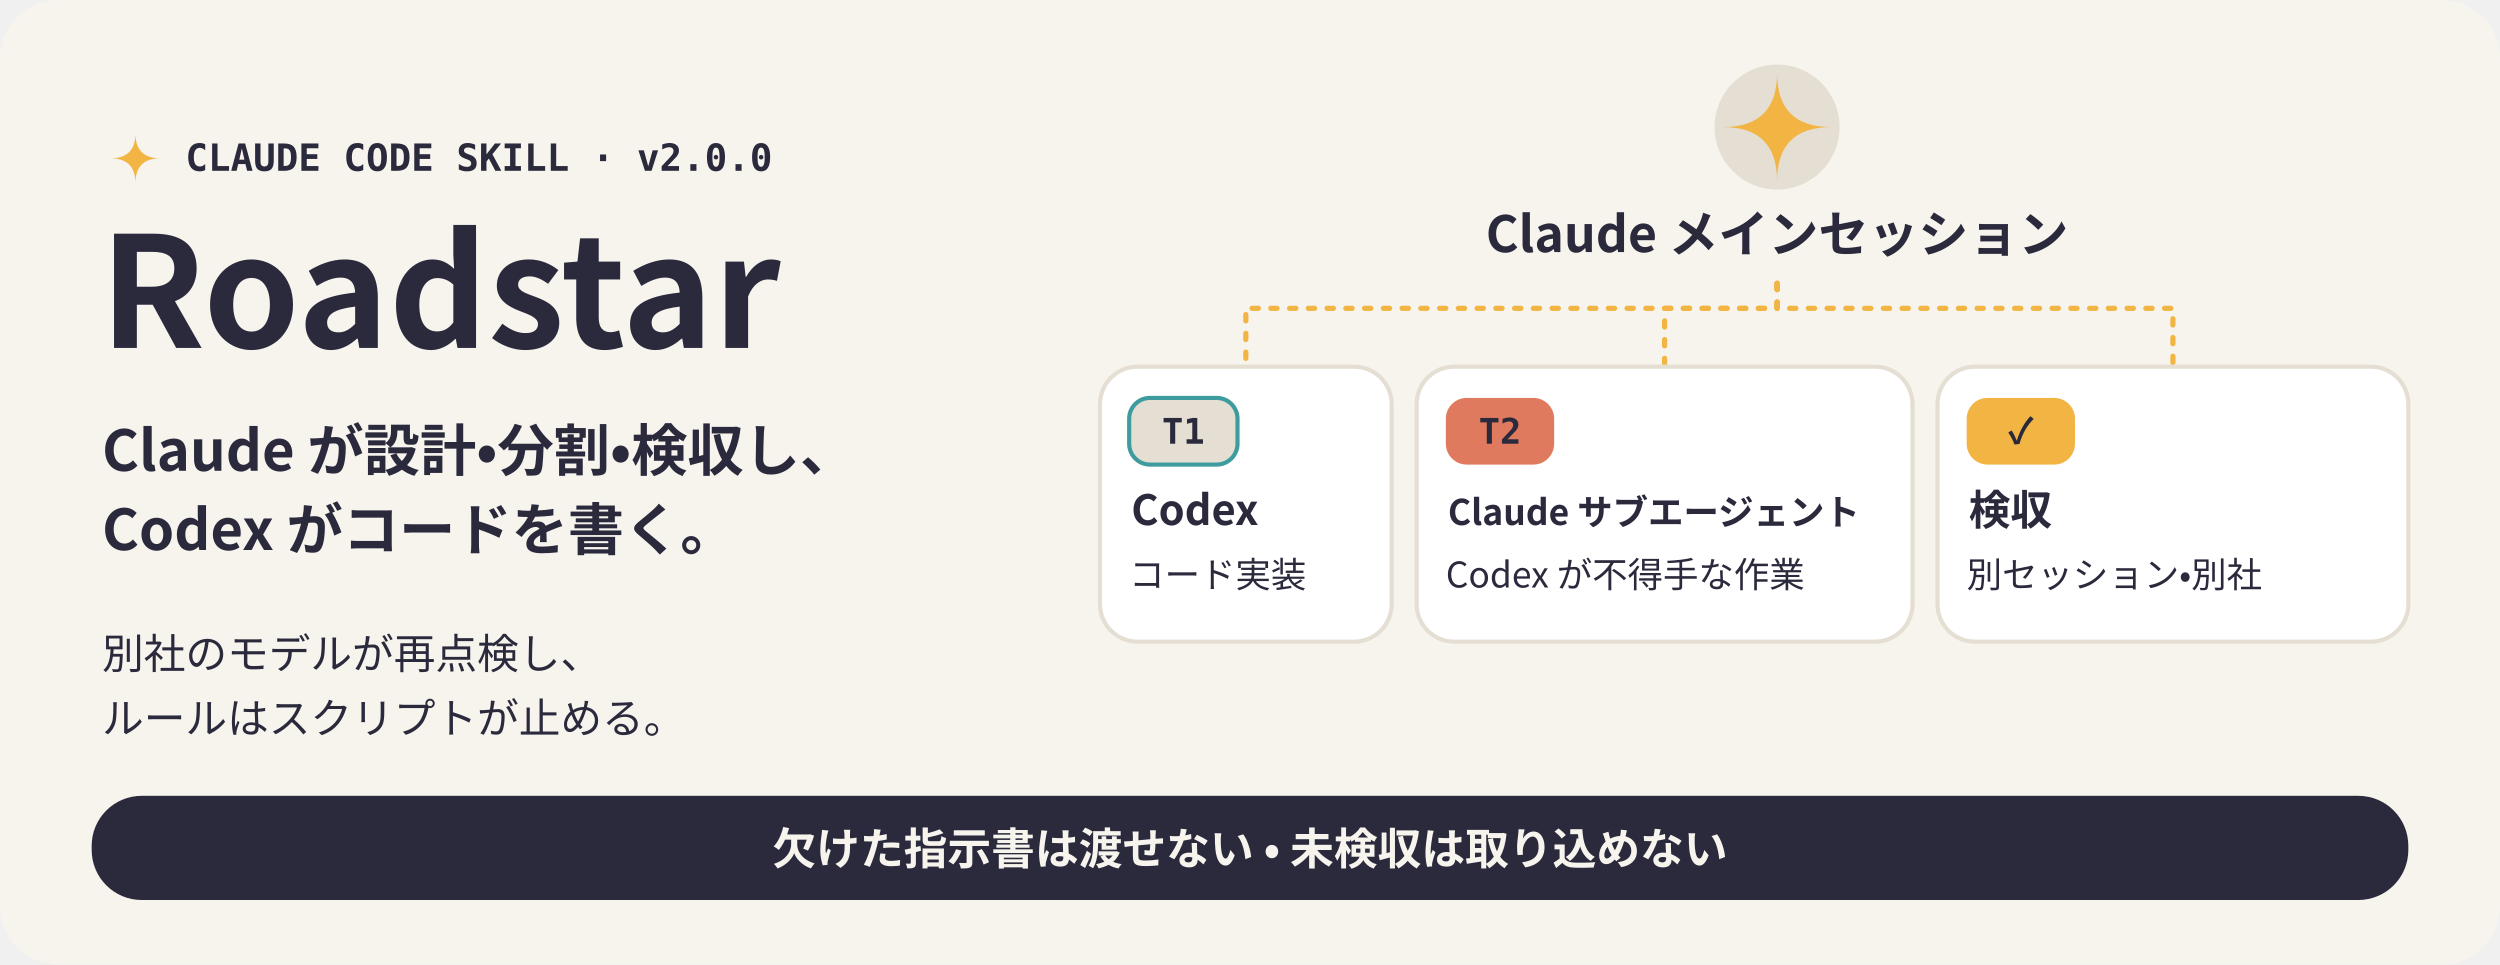
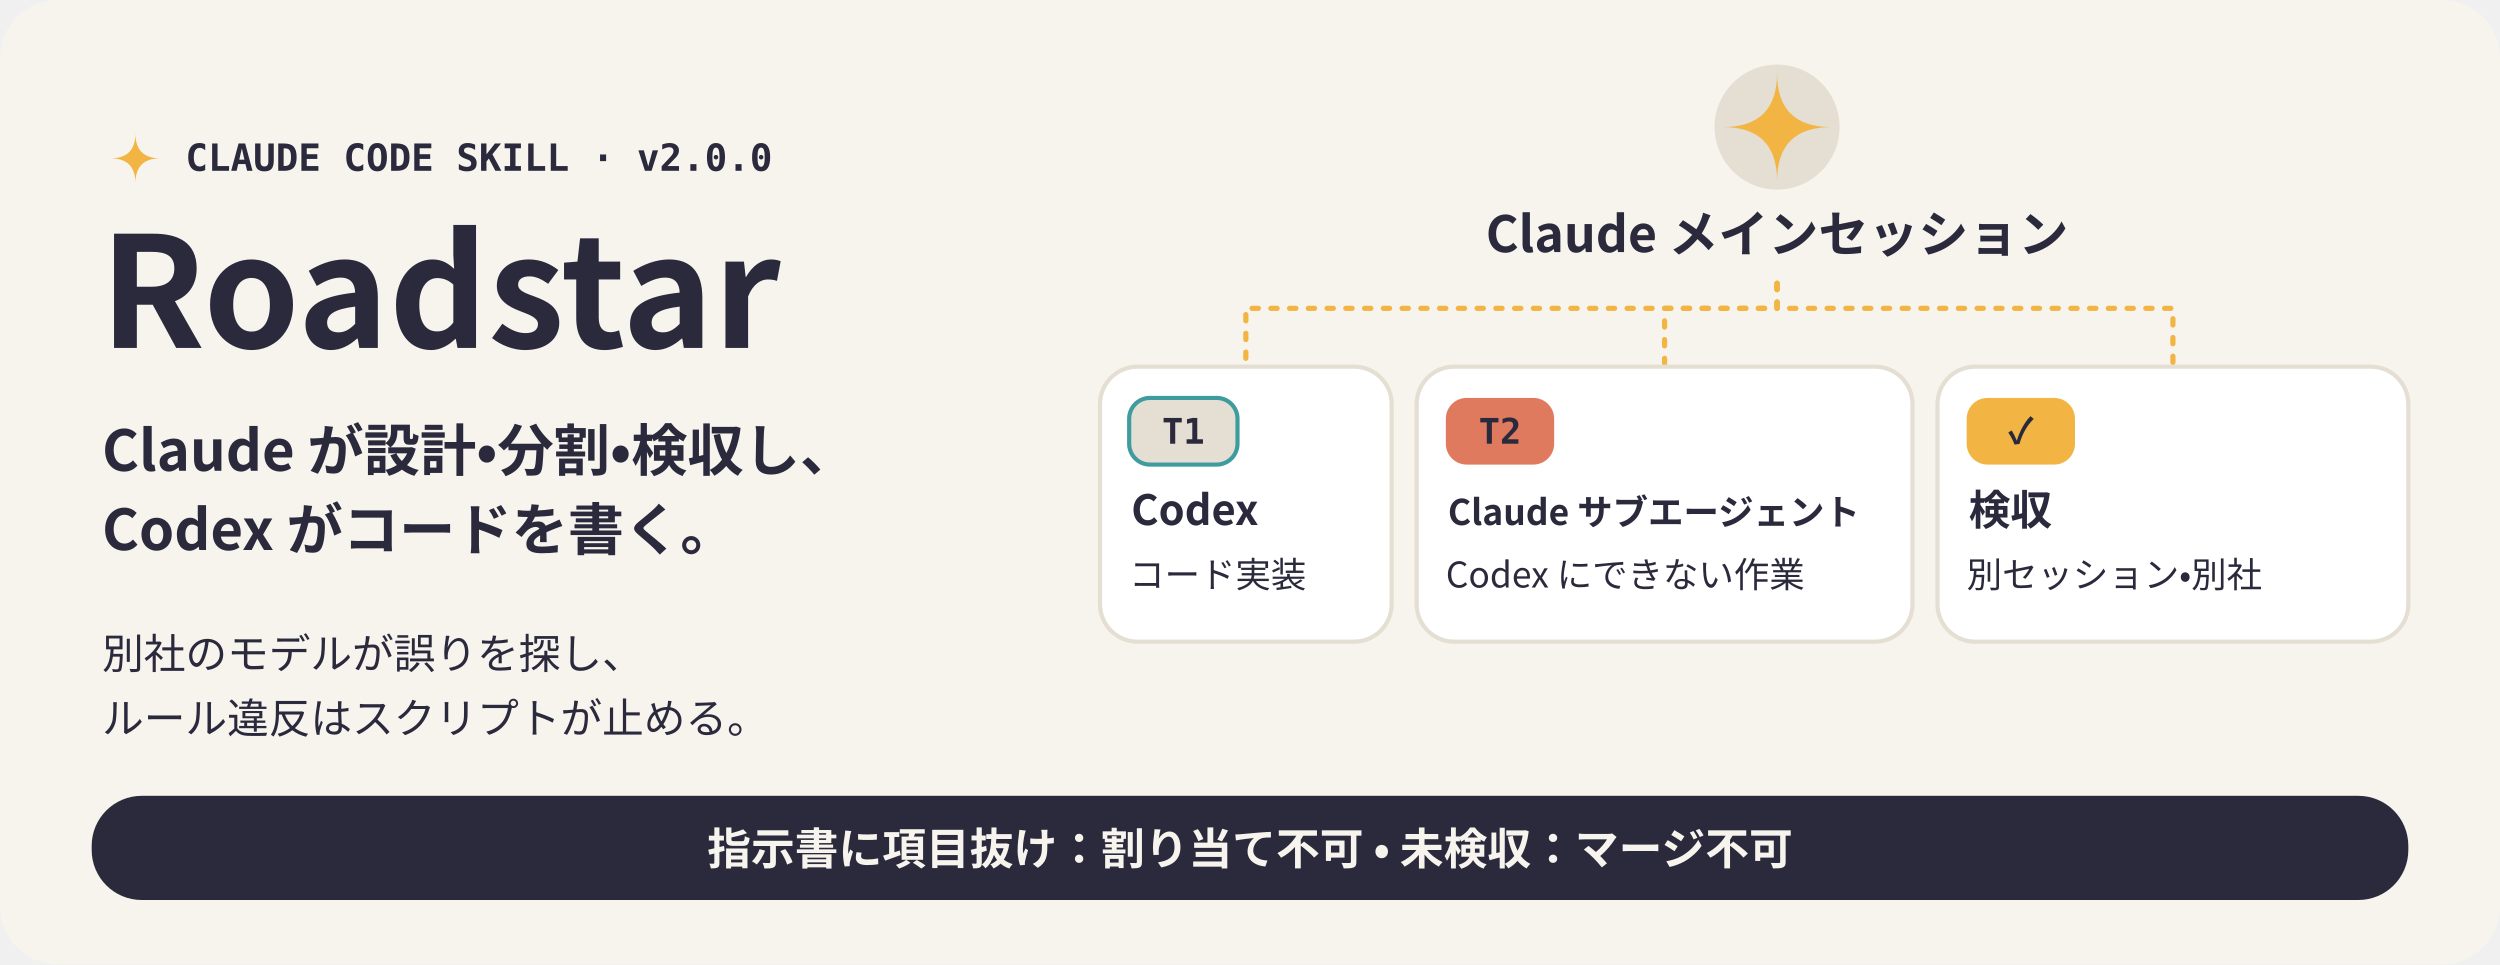
<svg xmlns="http://www.w3.org/2000/svg" xml:lang="ja" width="1200" height="463" viewBox="0 0 1200 463" role="img" aria-labelledby="title desc">
  <rect id="base" x="0" y="0" width="1200" height="463" fill="#F7F4EE" rx="28" />
  <rect id="intro" x="28" y="30" width="490" height="356" fill="#F7F4EE" rx="0" />
  <path d="M65,64 Q65,76 77,76 Q65,76 65,88 Q65,76 53,76 Q65,76 65,64 Z" fill="#F2B544" />
  <text data-card="intro" x="89" y="82" font-size="18" font-weight="600" fill="#2B2A3D" text-anchor="start" font-family="ui-monospace, SFMono-Regular, Menlo, Consolas, monospace">CLAUDE CODE SKILL · v2.0.0</text>
  <text data-card="intro" x="48" y="167" font-size="74" font-weight="800" fill="#2B2A3D" text-anchor="start" font-family="-apple-system, BlinkMacSystemFont, 'Segoe UI', 'PingFang SC', 'Hiragino Sans', 'Noto Sans CJK SC', sans-serif">Roadstar</text>
  <text data-card="intro" x="49" y="226" font-size="27" font-weight="700" fill="#2B2A3D" text-anchor="start" font-family="-apple-system, BlinkMacSystemFont, 'Segoe UI', 'PingFang SC', 'Hiragino Sans', 'Noto Sans CJK SC', sans-serif">Claude が設計・分割・検収し、</text>
  <text data-card="intro" x="49" y="264" font-size="27" font-weight="700" fill="#2B2A3D" text-anchor="start" font-family="-apple-system, BlinkMacSystemFont, 'Segoe UI', 'PingFang SC', 'Hiragino Sans', 'Noto Sans CJK SC', sans-serif">Codex がコードを書く。</text>
-   <text data-card="intro" x="49" y="321" font-size="20" font-weight="500" fill="#2B2A3D" text-anchor="start" font-family="-apple-system, BlinkMacSystemFont, 'Segoe UI', 'PingFang SC', 'Hiragino Sans', 'Noto Sans CJK SC', sans-serif">別社のモデルが再点検し、</text>
-   <text data-card="intro" x="49" y="352" font-size="20" font-weight="500" fill="#2B2A3D" text-anchor="start" font-family="-apple-system, BlinkMacSystemFont, 'Segoe UI', 'PingFang SC', 'Hiragino Sans', 'Noto Sans CJK SC', sans-serif">ルールはスクリプトが止める。</text>
+   <text data-card="intro" x="49" y="321" font-size="20" font-weight="500" fill="#2B2A3D" text-anchor="start" font-family="-apple-system, BlinkMacSystemFont, 'Segoe UI', 'PingFang SC', 'Hiragino Sans', 'Noto Sans CJK SC', sans-serif">別社のモデルが誤りを探し、</text>
+   <text data-card="intro" x="49" y="352" font-size="20" font-weight="500" fill="#2B2A3D" text-anchor="start" font-family="-apple-system, BlinkMacSystemFont, 'Segoe UI', 'PingFang SC', 'Hiragino Sans', 'Noto Sans CJK SC', sans-serif">ルール違反はスクリプトが止める。</text>
  <rect id="host-label" x="646" y="94" width="414" height="39" fill="#F7F4EE" rx="0" />
  <circle cx="853" cy="61" r="30" fill="#E4DED3" />
  <path d="M853,35 Q853,61 879,61 Q853,61 853,87 Q853,61 827,61 Q853,61 853,35 Z" fill="#F2B544" />
  <text data-card="host-label" x="853" y="121" font-size="24" font-weight="750" fill="#2B2A3D" text-anchor="middle" font-family="-apple-system, BlinkMacSystemFont, 'Segoe UI', 'PingFang SC', 'Hiragino Sans', 'Noto Sans CJK SC', sans-serif">Claude メインセッション</text>
  <path d="M853,136 V148 H598.0 V177" fill="none" stroke="#F2B544" stroke-width="2.5" stroke-linecap="round" stroke-linejoin="round" stroke-dasharray="3 6" />
  <rect id="card-T1" x="528" y="176" width="140" height="132" fill="#FFFFFF" rx="18" stroke="#E4DED3" stroke-width="2" />
  <rect id="card-T1-badge" x="542" y="191" width="52" height="32" fill="#E4DED3" rx="10" stroke="#3E9C9E" stroke-width="2" />
  <text data-card="card-T1-badge" x="568" y="213" font-size="17" font-weight="600" fill="#2B2A3D" text-anchor="middle" font-family="ui-monospace, SFMono-Regular, Menlo, Consolas, monospace">T1</text>
  <text data-card="card-T1" x="543" y="252" font-size="20" font-weight="750" fill="#2B2A3D" text-anchor="start" font-family="-apple-system, BlinkMacSystemFont, 'Segoe UI', 'PingFang SC', 'Hiragino Sans', 'Noto Sans CJK SC', sans-serif">Codex</text>
  <text data-card="card-T1" x="542" y="282" font-size="17" font-weight="500" fill="#2B2A3D" text-anchor="start" font-family="-apple-system, BlinkMacSystemFont, 'Segoe UI', 'PingFang SC', 'Hiragino Sans', 'Noto Sans CJK SC', sans-serif">コード実装</text>
  <path d="M853,136 V148 H799.0 V177" fill="none" stroke="#F2B544" stroke-width="2.5" stroke-linecap="round" stroke-linejoin="round" stroke-dasharray="3 6" />
  <rect id="card-T2" x="680" y="176" width="238" height="132" fill="#FFFFFF" rx="18" stroke="#E4DED3" stroke-width="2" />
  <rect id="card-T2-badge" x="694" y="191" width="52" height="32" fill="#E07A5F" rx="10" />
  <text data-card="card-T2-badge" x="720" y="213" font-size="17" font-weight="600" fill="#2B2A3D" text-anchor="middle" font-family="ui-monospace, SFMono-Regular, Menlo, Consolas, monospace">T2</text>
  <text data-card="card-T2" x="695" y="252" font-size="17" font-weight="750" fill="#2B2A3D" text-anchor="start" font-family="-apple-system, BlinkMacSystemFont, 'Segoe UI', 'PingFang SC', 'Hiragino Sans', 'Noto Sans CJK SC', sans-serif">Claude サブエージェント</text>
-   <text data-card="card-T2" x="694" y="282" font-size="17" font-weight="500" fill="#2B2A3D" text-anchor="start" font-family="-apple-system, BlinkMacSystemFont, 'Segoe UI', 'PingFang SC', 'Hiragino Sans', 'Noto Sans CJK SC', sans-serif">Codex が不得手な作業</text>
+   <text data-card="card-T2" x="694" y="282" font-size="17" font-weight="500" fill="#2B2A3D" text-anchor="start" font-family="-apple-system, BlinkMacSystemFont, 'Segoe UI', 'PingFang SC', 'Hiragino Sans', 'Noto Sans CJK SC', sans-serif">Codex にできない作業</text>
  <path d="M853,136 V148 H1043.0 V177" fill="none" stroke="#F2B544" stroke-width="2.5" stroke-linecap="round" stroke-linejoin="round" stroke-dasharray="3 6" />
  <rect id="card-verify" x="930" y="176" width="226" height="132" fill="#FFFFFF" rx="18" stroke="#E4DED3" stroke-width="2" />
  <rect id="card-verify-badge" x="944" y="191" width="52" height="32" fill="#F2B544" rx="10" />
  <text data-card="card-verify-badge" x="970" y="213" font-size="17" font-weight="600" fill="#2B2A3D" text-anchor="middle" font-family="ui-monospace, SFMono-Regular, Menlo, Consolas, monospace">✓</text>
  <text data-card="card-verify" x="945" y="252" font-size="20" font-weight="750" fill="#2B2A3D" text-anchor="start" font-family="-apple-system, BlinkMacSystemFont, 'Segoe UI', 'PingFang SC', 'Hiragino Sans', 'Noto Sans CJK SC', sans-serif">検収</text>
  <text data-card="card-verify" x="944" y="282" font-size="17" font-weight="500" fill="#2B2A3D" text-anchor="start" font-family="-apple-system, BlinkMacSystemFont, 'Segoe UI', 'PingFang SC', 'Hiragino Sans', 'Noto Sans CJK SC', sans-serif">別セッション・別社</text>
  <rect id="footer" x="44" y="382" width="1112" height="50" fill="#2B2A3D" rx="24" />
-   <text data-card="footer" x="600" y="415" font-size="21" font-weight="700" fill="#F7F4EE" text-anchor="middle" font-family="-apple-system, BlinkMacSystemFont, 'Segoe UI', 'PingFang SC', 'Hiragino Sans', 'Noto Sans CJK SC', sans-serif">欠けた指示書は渡せない · 未検収は取り込めない</text>
+   <text data-card="footer" x="600" y="415" font-size="21" font-weight="700" fill="#F7F4EE" text-anchor="middle" font-family="-apple-system, BlinkMacSystemFont, 'Segoe UI', 'PingFang SC', 'Hiragino Sans', 'Noto Sans CJK SC', sans-serif">指示書に項目抜け：割り当て不可 · 未検収：マージ不可</text>
</svg>
